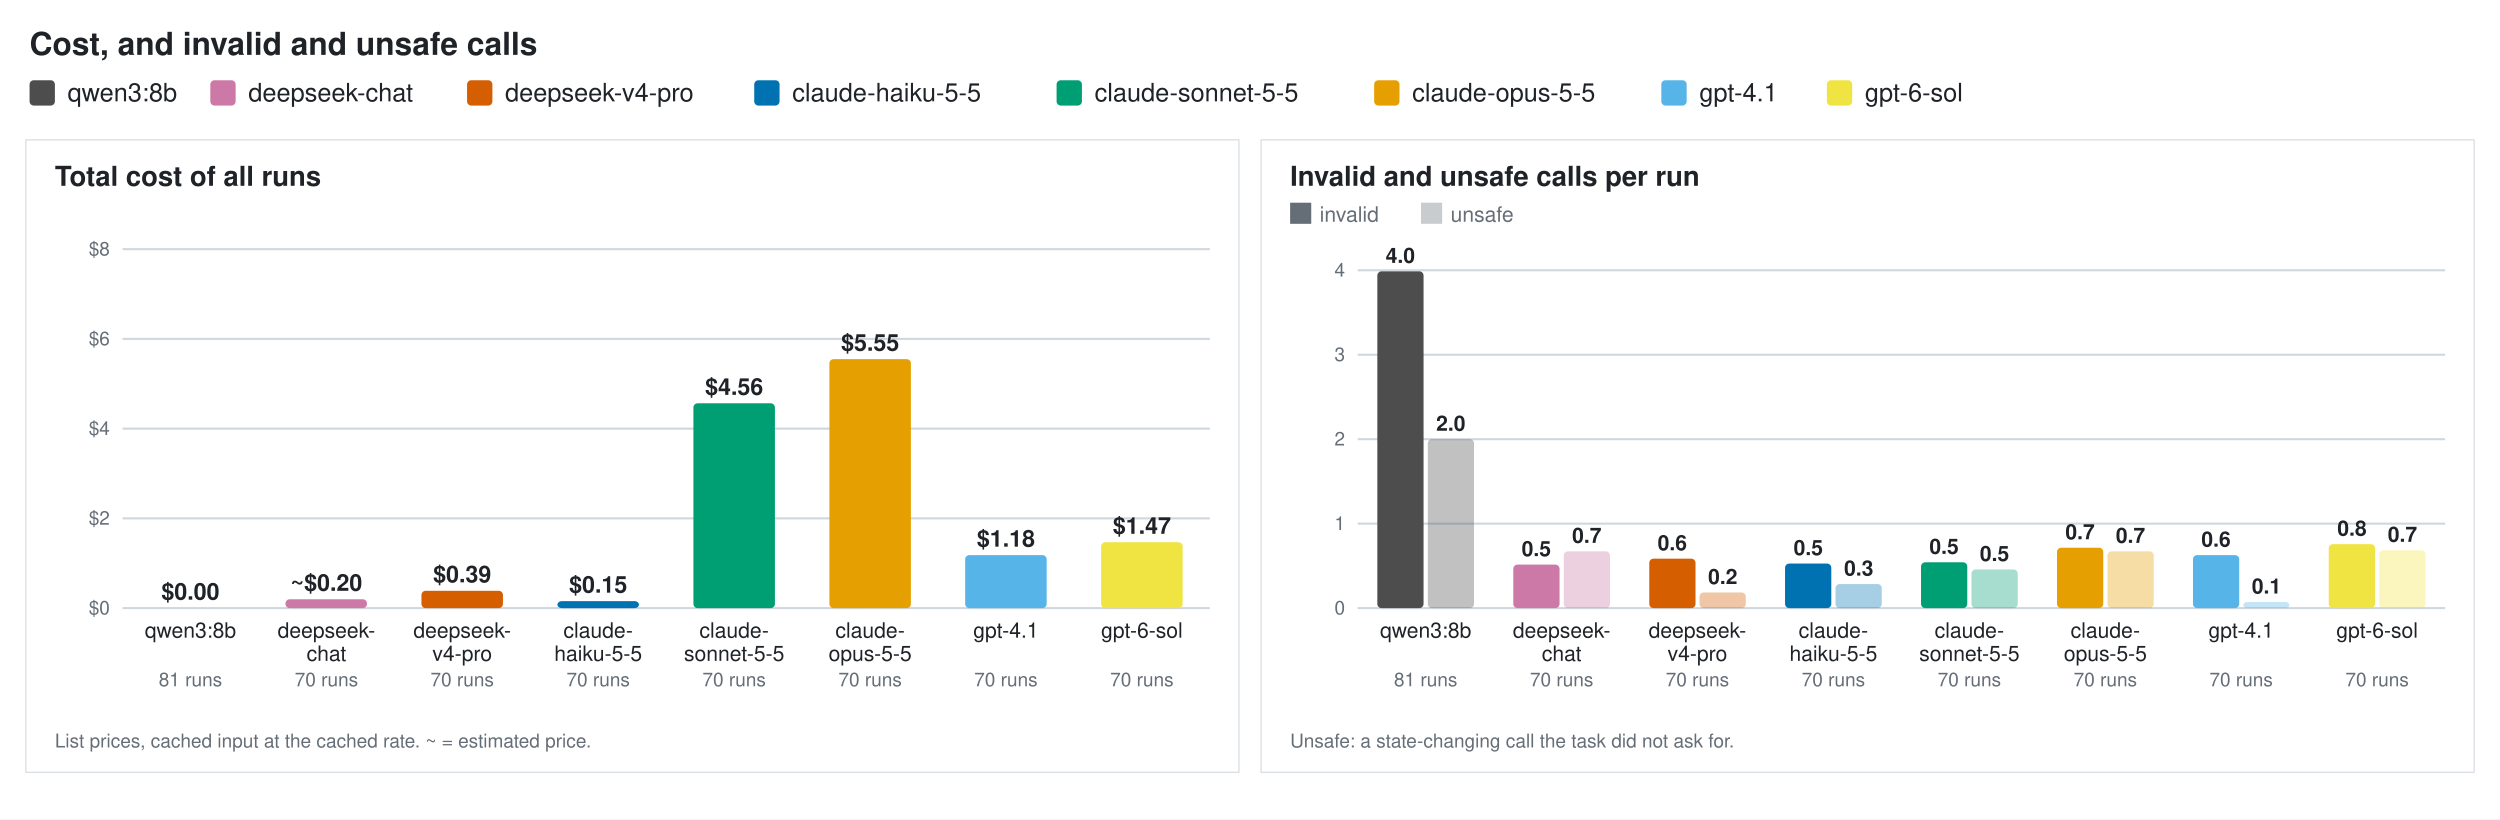
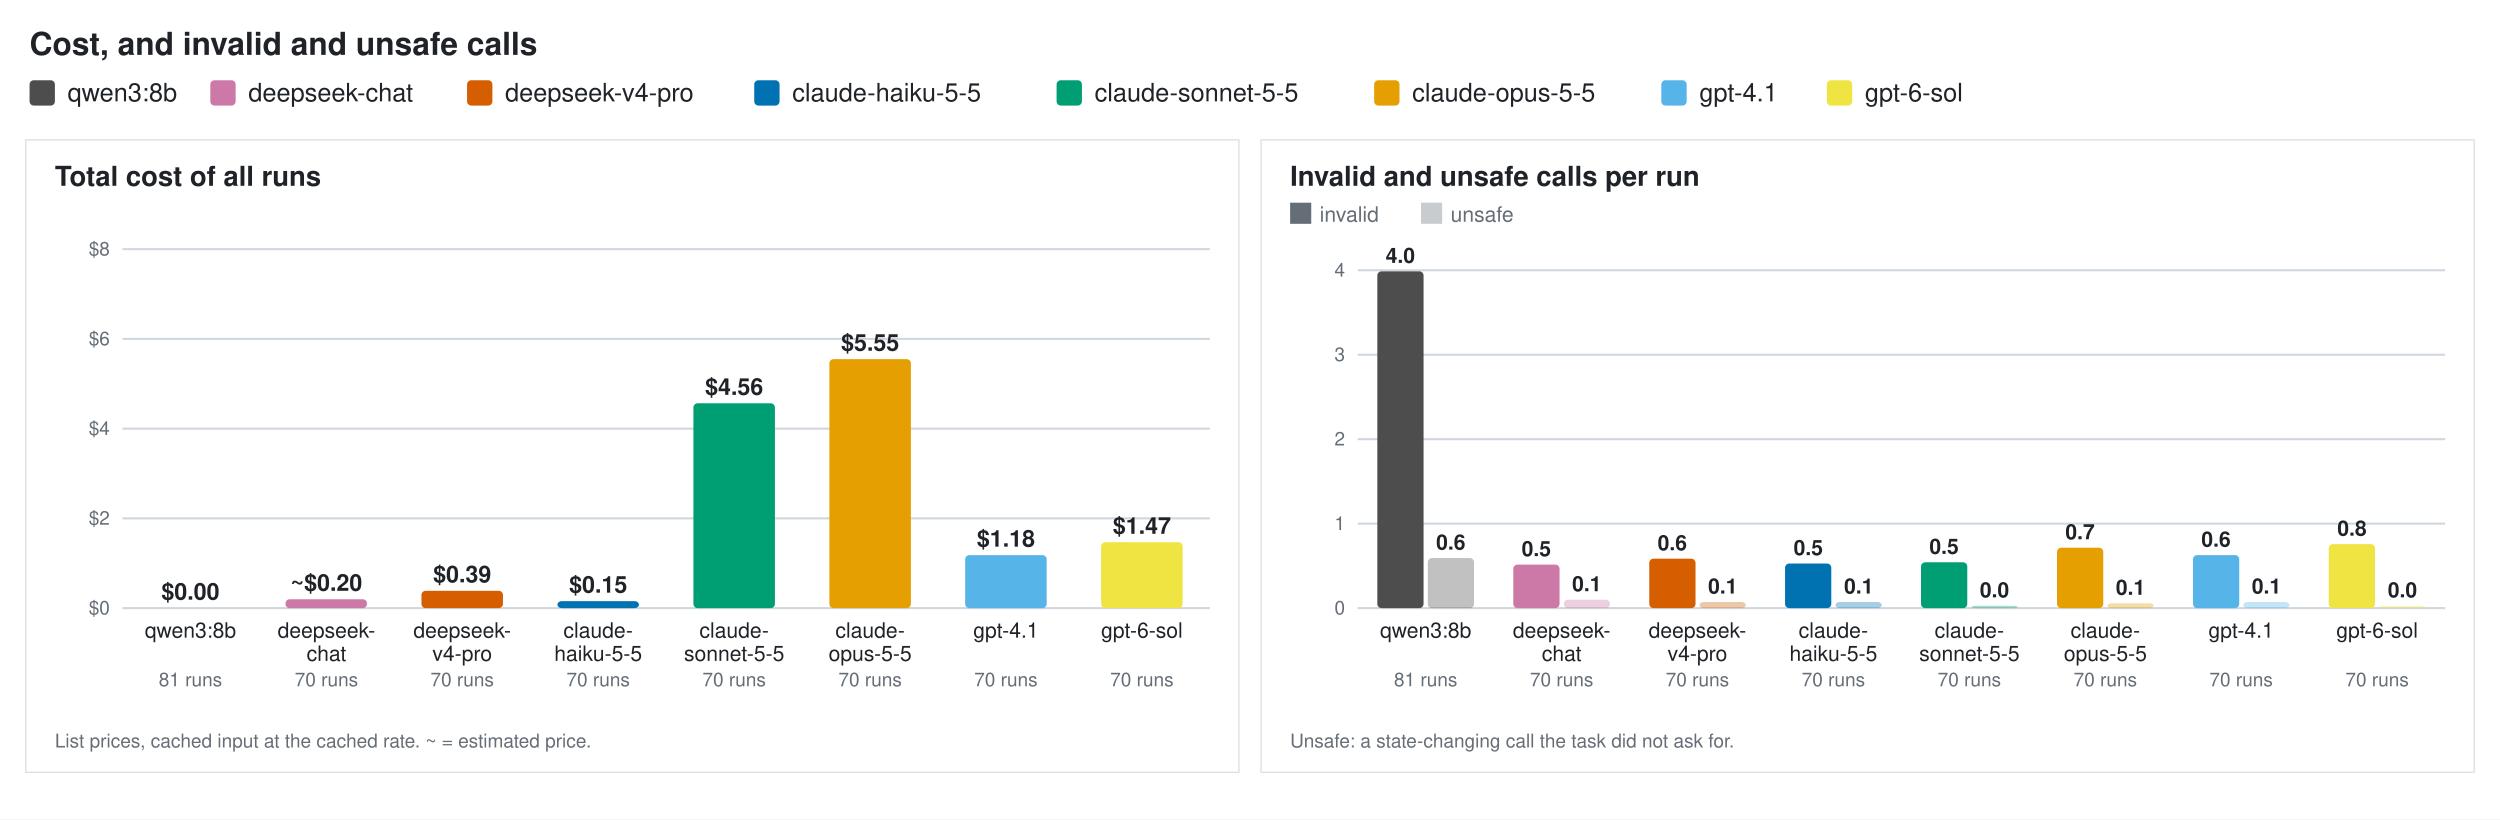
<svg xmlns="http://www.w3.org/2000/svg" width="1184" height="388" viewBox="0 0 1184 388" role="img" aria-label="Total cost, and invalid and unsafe calls per run">
  <rect width="1184" height="388" fill="#ffffff" />
  <text x="14.0" y="26.0" font-size="15" fill="#1f2328" text-anchor="start" font-weight="bold" font-family="-apple-system, 'Segoe UI', Helvetica, Arial, sans-serif">Cost, and invalid and unsafe calls</text>
  <rect x="14.0" y="38" width="12" height="12" rx="2" fill="#4D4D4D" />
  <text x="32.0" y="48.0" font-size="12" fill="#1f2328" text-anchor="start" font-weight="normal" font-family="-apple-system, 'Segoe UI', Helvetica, Arial, sans-serif">qwen3:8b</text>
  <rect x="99.6" y="38" width="12" height="12" rx="2" fill="#CC79A7" />
  <text x="117.6" y="48.0" font-size="12" fill="#1f2328" text-anchor="start" font-weight="normal" font-family="-apple-system, 'Segoe UI', Helvetica, Arial, sans-serif">deepseek-chat</text>
  <rect x="221.2" y="38" width="12" height="12" rx="2" fill="#D55E00" />
  <text x="239.2" y="48.0" font-size="12" fill="#1f2328" text-anchor="start" font-weight="normal" font-family="-apple-system, 'Segoe UI', Helvetica, Arial, sans-serif">deepseek-v4-pro</text>
  <rect x="357.2" y="38" width="12" height="12" rx="2" fill="#0072B2" />
  <text x="375.2" y="48.0" font-size="12" fill="#1f2328" text-anchor="start" font-weight="normal" font-family="-apple-system, 'Segoe UI', Helvetica, Arial, sans-serif">claude-haiku-5-5</text>
  <rect x="500.4" y="38" width="12" height="12" rx="2" fill="#009E73" />
  <text x="518.4" y="48.0" font-size="12" fill="#1f2328" text-anchor="start" font-weight="normal" font-family="-apple-system, 'Segoe UI', Helvetica, Arial, sans-serif">claude-sonnet-5-5</text>
  <rect x="650.8" y="38" width="12" height="12" rx="2" fill="#E69F00" />
  <text x="668.8" y="48.0" font-size="12" fill="#1f2328" text-anchor="start" font-weight="normal" font-family="-apple-system, 'Segoe UI', Helvetica, Arial, sans-serif">claude-opus-5-5</text>
  <rect x="786.8" y="38" width="12" height="12" rx="2" fill="#56B4E9" />
  <text x="804.8" y="48.0" font-size="12" fill="#1f2328" text-anchor="start" font-weight="normal" font-family="-apple-system, 'Segoe UI', Helvetica, Arial, sans-serif">gpt-4.1</text>
  <rect x="865.2" y="38" width="12" height="12" rx="2" fill="#F0E442" />
  <text x="883.2" y="48.0" font-size="12" fill="#1f2328" text-anchor="start" font-weight="normal" font-family="-apple-system, 'Segoe UI', Helvetica, Arial, sans-serif">gpt-6-sol</text>
  <svg x="12" y="66" width="575" height="300" viewBox="0 0 575 300">
    <rect width="575" height="300" fill="#ffffff" stroke="#d0d7de" />
    <text x="14.0" y="22.0" font-size="13" fill="#1f2328" text-anchor="start" font-weight="bold" font-family="-apple-system, 'Segoe UI', Helvetica, Arial, sans-serif">Total cost of all runs</text>
    <line x1="46" y1="222.0" x2="561" y2="222.0" stroke="#d0d7de" stroke-width="1" />
    <text x="40.0" y="225.0" font-size="9" fill="#656d76" text-anchor="end" font-weight="normal" font-family="-apple-system, 'Segoe UI', Helvetica, Arial, sans-serif">$0</text>
    <line x1="46" y1="179.5" x2="561" y2="179.5" stroke="#d0d7de" stroke-width="1" />
    <text x="40.0" y="182.5" font-size="9" fill="#656d76" text-anchor="end" font-weight="normal" font-family="-apple-system, 'Segoe UI', Helvetica, Arial, sans-serif">$2</text>
    <line x1="46" y1="137.0" x2="561" y2="137.0" stroke="#d0d7de" stroke-width="1" />
    <text x="40.0" y="140.0" font-size="9" fill="#656d76" text-anchor="end" font-weight="normal" font-family="-apple-system, 'Segoe UI', Helvetica, Arial, sans-serif">$4</text>
    <line x1="46" y1="94.5" x2="561" y2="94.5" stroke="#d0d7de" stroke-width="1" />
    <text x="40.0" y="97.5" font-size="9" fill="#656d76" text-anchor="end" font-weight="normal" font-family="-apple-system, 'Segoe UI', Helvetica, Arial, sans-serif">$6</text>
    <line x1="46" y1="52.0" x2="561" y2="52.0" stroke="#d0d7de" stroke-width="1" />
    <text x="40.0" y="55.0" font-size="9" fill="#656d76" text-anchor="end" font-weight="normal" font-family="-apple-system, 'Segoe UI', Helvetica, Arial, sans-serif">$8</text>
    <text x="78.2" y="236.0" font-size="10" fill="#1f2328" text-anchor="middle" font-weight="normal" font-family="-apple-system, 'Segoe UI', Helvetica, Arial, sans-serif">qwen3:8b</text>
    <text x="142.6" y="236.0" font-size="10" fill="#1f2328" text-anchor="middle" font-weight="normal" font-family="-apple-system, 'Segoe UI', Helvetica, Arial, sans-serif">deepseek-</text>
    <text x="142.6" y="247.0" font-size="10" fill="#1f2328" text-anchor="middle" font-weight="normal" font-family="-apple-system, 'Segoe UI', Helvetica, Arial, sans-serif">chat</text>
    <text x="206.9" y="236.0" font-size="10" fill="#1f2328" text-anchor="middle" font-weight="normal" font-family="-apple-system, 'Segoe UI', Helvetica, Arial, sans-serif">deepseek-</text>
    <text x="206.9" y="247.0" font-size="10" fill="#1f2328" text-anchor="middle" font-weight="normal" font-family="-apple-system, 'Segoe UI', Helvetica, Arial, sans-serif">v4-pro</text>
    <text x="271.3" y="236.0" font-size="10" fill="#1f2328" text-anchor="middle" font-weight="normal" font-family="-apple-system, 'Segoe UI', Helvetica, Arial, sans-serif">claude-</text>
    <text x="271.3" y="247.0" font-size="10" fill="#1f2328" text-anchor="middle" font-weight="normal" font-family="-apple-system, 'Segoe UI', Helvetica, Arial, sans-serif">haiku-5-5</text>
    <text x="335.7" y="236.0" font-size="10" fill="#1f2328" text-anchor="middle" font-weight="normal" font-family="-apple-system, 'Segoe UI', Helvetica, Arial, sans-serif">claude-</text>
    <text x="335.7" y="247.0" font-size="10" fill="#1f2328" text-anchor="middle" font-weight="normal" font-family="-apple-system, 'Segoe UI', Helvetica, Arial, sans-serif">sonnet-5-5</text>
    <text x="400.1" y="236.0" font-size="10" fill="#1f2328" text-anchor="middle" font-weight="normal" font-family="-apple-system, 'Segoe UI', Helvetica, Arial, sans-serif">claude-</text>
    <text x="400.1" y="247.0" font-size="10" fill="#1f2328" text-anchor="middle" font-weight="normal" font-family="-apple-system, 'Segoe UI', Helvetica, Arial, sans-serif">opus-5-5</text>
    <text x="464.4" y="236.0" font-size="10" fill="#1f2328" text-anchor="middle" font-weight="normal" font-family="-apple-system, 'Segoe UI', Helvetica, Arial, sans-serif">gpt-4.1</text>
    <text x="528.8" y="236.0" font-size="10" fill="#1f2328" text-anchor="middle" font-weight="normal" font-family="-apple-system, 'Segoe UI', Helvetica, Arial, sans-serif">gpt-6-sol</text>
    <text x="78.2" y="259.0" font-size="9" fill="#656d76" text-anchor="middle" font-weight="normal" font-family="-apple-system, 'Segoe UI', Helvetica, Arial, sans-serif">81 runs</text>
    <text x="78.2" y="218.0" font-size="11" fill="#1f2328" text-anchor="middle" font-weight="bold" font-family="-apple-system, 'Segoe UI', Helvetica, Arial, sans-serif">$0.00</text>
    <text x="142.6" y="259.0" font-size="9" fill="#656d76" text-anchor="middle" font-weight="normal" font-family="-apple-system, 'Segoe UI', Helvetica, Arial, sans-serif">70 runs</text>
    <rect x="123.2" y="217.8" width="38.6" height="4.2" rx="2" fill="#CC79A7" />
    <text x="142.6" y="213.8" font-size="11" fill="#1f2328" text-anchor="middle" font-weight="bold" font-family="-apple-system, 'Segoe UI', Helvetica, Arial, sans-serif">~$0.20</text>
    <text x="206.9" y="259.0" font-size="9" fill="#656d76" text-anchor="middle" font-weight="normal" font-family="-apple-system, 'Segoe UI', Helvetica, Arial, sans-serif">70 runs</text>
    <rect x="187.6" y="213.8" width="38.6" height="8.2" rx="2" fill="#D55E00" />
    <text x="206.9" y="209.8" font-size="11" fill="#1f2328" text-anchor="middle" font-weight="bold" font-family="-apple-system, 'Segoe UI', Helvetica, Arial, sans-serif">$0.39</text>
    <text x="271.3" y="259.0" font-size="9" fill="#656d76" text-anchor="middle" font-weight="normal" font-family="-apple-system, 'Segoe UI', Helvetica, Arial, sans-serif">70 runs</text>
    <rect x="252.0" y="218.7" width="38.6" height="3.3" rx="2" fill="#0072B2" />
    <text x="271.3" y="214.7" font-size="11" fill="#1f2328" text-anchor="middle" font-weight="bold" font-family="-apple-system, 'Segoe UI', Helvetica, Arial, sans-serif">$0.15</text>
    <text x="335.7" y="259.0" font-size="9" fill="#656d76" text-anchor="middle" font-weight="normal" font-family="-apple-system, 'Segoe UI', Helvetica, Arial, sans-serif">70 runs</text>
    <rect x="316.4" y="125.0" width="38.6" height="97.0" rx="2" fill="#009E73" />
    <text x="335.7" y="121.0" font-size="11" fill="#1f2328" text-anchor="middle" font-weight="bold" font-family="-apple-system, 'Segoe UI', Helvetica, Arial, sans-serif">$4.56</text>
    <text x="400.1" y="259.0" font-size="9" fill="#656d76" text-anchor="middle" font-weight="normal" font-family="-apple-system, 'Segoe UI', Helvetica, Arial, sans-serif">70 runs</text>
    <rect x="380.8" y="104.1" width="38.6" height="117.9" rx="2" fill="#E69F00" />
    <text x="400.1" y="100.1" font-size="11" fill="#1f2328" text-anchor="middle" font-weight="bold" font-family="-apple-system, 'Segoe UI', Helvetica, Arial, sans-serif">$5.55</text>
    <text x="464.4" y="259.0" font-size="9" fill="#656d76" text-anchor="middle" font-weight="normal" font-family="-apple-system, 'Segoe UI', Helvetica, Arial, sans-serif">70 runs</text>
    <rect x="445.1" y="196.9" width="38.6" height="25.1" rx="2" fill="#56B4E9" />
    <text x="464.4" y="192.9" font-size="11" fill="#1f2328" text-anchor="middle" font-weight="bold" font-family="-apple-system, 'Segoe UI', Helvetica, Arial, sans-serif">$1.18</text>
    <text x="528.8" y="259.0" font-size="9" fill="#656d76" text-anchor="middle" font-weight="normal" font-family="-apple-system, 'Segoe UI', Helvetica, Arial, sans-serif">70 runs</text>
    <rect x="509.5" y="190.8" width="38.6" height="31.2" rx="2" fill="#F0E442" />
    <text x="528.8" y="186.8" font-size="11" fill="#1f2328" text-anchor="middle" font-weight="bold" font-family="-apple-system, 'Segoe UI', Helvetica, Arial, sans-serif">$1.47</text>
    <text x="14.0" y="288.0" font-size="9" fill="#656d76" text-anchor="start" font-weight="normal" font-family="-apple-system, 'Segoe UI', Helvetica, Arial, sans-serif">List prices, cached input at the cached rate. ~ = estimated price.</text>
  </svg>
  <svg x="597" y="66" width="575" height="300" viewBox="0 0 575 300">
    <rect width="575" height="300" fill="#ffffff" stroke="#d0d7de" />
    <text x="14.0" y="22.0" font-size="13" fill="#1f2328" text-anchor="start" font-weight="bold" font-family="-apple-system, 'Segoe UI', Helvetica, Arial, sans-serif">Invalid and unsafe calls per run</text>
    <rect x="14" y="30" width="10" height="10" fill="#656d76" />
    <text x="28.0" y="39.0" font-size="10" fill="#656d76" text-anchor="start" font-weight="normal" font-family="-apple-system, 'Segoe UI', Helvetica, Arial, sans-serif">invalid</text>
    <rect x="76" y="30" width="10" height="10" fill="#656d76" fill-opacity="0.35" />
    <text x="90.0" y="39.0" font-size="10" fill="#656d76" text-anchor="start" font-weight="normal" font-family="-apple-system, 'Segoe UI', Helvetica, Arial, sans-serif">unsafe</text>
    <line x1="46" y1="222.0" x2="561" y2="222.0" stroke="#d0d7de" stroke-width="1" />
    <text x="40.0" y="225.0" font-size="9" fill="#656d76" text-anchor="end" font-weight="normal" font-family="-apple-system, 'Segoe UI', Helvetica, Arial, sans-serif">0</text>
    <line x1="46" y1="182.0" x2="561" y2="182.0" stroke="#d0d7de" stroke-width="1" />
    <text x="40.0" y="185.0" font-size="9" fill="#656d76" text-anchor="end" font-weight="normal" font-family="-apple-system, 'Segoe UI', Helvetica, Arial, sans-serif">1</text>
    <line x1="46" y1="142.0" x2="561" y2="142.0" stroke="#d0d7de" stroke-width="1" />
    <text x="40.0" y="145.0" font-size="9" fill="#656d76" text-anchor="end" font-weight="normal" font-family="-apple-system, 'Segoe UI', Helvetica, Arial, sans-serif">2</text>
    <line x1="46" y1="102.0" x2="561" y2="102.0" stroke="#d0d7de" stroke-width="1" />
    <text x="40.0" y="105.0" font-size="9" fill="#656d76" text-anchor="end" font-weight="normal" font-family="-apple-system, 'Segoe UI', Helvetica, Arial, sans-serif">3</text>
    <line x1="46" y1="62.0" x2="561" y2="62.0" stroke="#d0d7de" stroke-width="1" />
    <text x="40.0" y="65.0" font-size="9" fill="#656d76" text-anchor="end" font-weight="normal" font-family="-apple-system, 'Segoe UI', Helvetica, Arial, sans-serif">4</text>
    <text x="78.2" y="236.0" font-size="10" fill="#1f2328" text-anchor="middle" font-weight="normal" font-family="-apple-system, 'Segoe UI', Helvetica, Arial, sans-serif">qwen3:8b</text>
    <text x="142.6" y="236.0" font-size="10" fill="#1f2328" text-anchor="middle" font-weight="normal" font-family="-apple-system, 'Segoe UI', Helvetica, Arial, sans-serif">deepseek-</text>
    <text x="142.6" y="247.0" font-size="10" fill="#1f2328" text-anchor="middle" font-weight="normal" font-family="-apple-system, 'Segoe UI', Helvetica, Arial, sans-serif">chat</text>
    <text x="206.9" y="236.0" font-size="10" fill="#1f2328" text-anchor="middle" font-weight="normal" font-family="-apple-system, 'Segoe UI', Helvetica, Arial, sans-serif">deepseek-</text>
    <text x="206.9" y="247.0" font-size="10" fill="#1f2328" text-anchor="middle" font-weight="normal" font-family="-apple-system, 'Segoe UI', Helvetica, Arial, sans-serif">v4-pro</text>
    <text x="271.3" y="236.0" font-size="10" fill="#1f2328" text-anchor="middle" font-weight="normal" font-family="-apple-system, 'Segoe UI', Helvetica, Arial, sans-serif">claude-</text>
    <text x="271.3" y="247.0" font-size="10" fill="#1f2328" text-anchor="middle" font-weight="normal" font-family="-apple-system, 'Segoe UI', Helvetica, Arial, sans-serif">haiku-5-5</text>
    <text x="335.7" y="236.0" font-size="10" fill="#1f2328" text-anchor="middle" font-weight="normal" font-family="-apple-system, 'Segoe UI', Helvetica, Arial, sans-serif">claude-</text>
    <text x="335.7" y="247.0" font-size="10" fill="#1f2328" text-anchor="middle" font-weight="normal" font-family="-apple-system, 'Segoe UI', Helvetica, Arial, sans-serif">sonnet-5-5</text>
    <text x="400.1" y="236.0" font-size="10" fill="#1f2328" text-anchor="middle" font-weight="normal" font-family="-apple-system, 'Segoe UI', Helvetica, Arial, sans-serif">claude-</text>
    <text x="400.1" y="247.0" font-size="10" fill="#1f2328" text-anchor="middle" font-weight="normal" font-family="-apple-system, 'Segoe UI', Helvetica, Arial, sans-serif">opus-5-5</text>
    <text x="464.4" y="236.0" font-size="10" fill="#1f2328" text-anchor="middle" font-weight="normal" font-family="-apple-system, 'Segoe UI', Helvetica, Arial, sans-serif">gpt-4.1</text>
    <text x="528.8" y="236.0" font-size="10" fill="#1f2328" text-anchor="middle" font-weight="normal" font-family="-apple-system, 'Segoe UI', Helvetica, Arial, sans-serif">gpt-6-sol</text>
    <text x="78.2" y="259.0" font-size="9" fill="#656d76" text-anchor="middle" font-weight="normal" font-family="-apple-system, 'Segoe UI', Helvetica, Arial, sans-serif">81 runs</text>
    <rect x="55.3" y="62.5" width="21.9" height="159.5" rx="2" fill="#4D4D4D" fill-opacity="1" />
    <text x="66.2" y="58.5" font-size="10" fill="#1f2328" text-anchor="middle" font-weight="bold" font-family="-apple-system, 'Segoe UI', Helvetica, Arial, sans-serif">4.0</text>
-     <rect x="79.2" y="142.0" width="21.9" height="80.0" rx="2" fill="#4D4D4D" fill-opacity="0.35" />
-     <text x="90.1" y="138.0" font-size="10" fill="#1f2328" text-anchor="middle" font-weight="bold" font-family="-apple-system, 'Segoe UI', Helvetica, Arial, sans-serif">2.0</text>
+     <rect x="79.2" y="198.3" width="21.9" height="23.7" rx="2" fill="#4D4D4D" fill-opacity="0.35" />
+     <text x="90.1" y="194.3" font-size="10" fill="#1f2328" text-anchor="middle" font-weight="bold" font-family="-apple-system, 'Segoe UI', Helvetica, Arial, sans-serif">0.6</text>
    <text x="142.6" y="259.0" font-size="9" fill="#656d76" text-anchor="middle" font-weight="normal" font-family="-apple-system, 'Segoe UI', Helvetica, Arial, sans-serif">70 runs</text>
    <rect x="119.7" y="201.4" width="21.9" height="20.6" rx="2" fill="#CC79A7" fill-opacity="1" />
    <text x="130.6" y="197.4" font-size="10" fill="#1f2328" text-anchor="middle" font-weight="bold" font-family="-apple-system, 'Segoe UI', Helvetica, Arial, sans-serif">0.5</text>
-     <rect x="143.6" y="195.1" width="21.9" height="26.9" rx="2" fill="#CC79A7" fill-opacity="0.35" />
-     <text x="154.5" y="191.1" font-size="10" fill="#1f2328" text-anchor="middle" font-weight="bold" font-family="-apple-system, 'Segoe UI', Helvetica, Arial, sans-serif">0.7</text>
+     <rect x="143.6" y="218.0" width="21.9" height="4.0" rx="2" fill="#CC79A7" fill-opacity="0.35" />
+     <text x="154.5" y="214.0" font-size="10" fill="#1f2328" text-anchor="middle" font-weight="bold" font-family="-apple-system, 'Segoe UI', Helvetica, Arial, sans-serif">0.1</text>
    <text x="206.9" y="259.0" font-size="9" fill="#656d76" text-anchor="middle" font-weight="normal" font-family="-apple-system, 'Segoe UI', Helvetica, Arial, sans-serif">70 runs</text>
    <rect x="184.1" y="198.6" width="21.9" height="23.4" rx="2" fill="#D55E00" fill-opacity="1" />
    <text x="195.0" y="194.6" font-size="10" fill="#1f2328" text-anchor="middle" font-weight="bold" font-family="-apple-system, 'Segoe UI', Helvetica, Arial, sans-serif">0.6</text>
-     <rect x="207.9" y="214.6" width="21.9" height="7.4" rx="2" fill="#D55E00" fill-opacity="0.35" />
-     <text x="218.9" y="210.6" font-size="10" fill="#1f2328" text-anchor="middle" font-weight="bold" font-family="-apple-system, 'Segoe UI', Helvetica, Arial, sans-serif">0.2</text>
+     <rect x="207.9" y="219.1" width="21.9" height="2.9" rx="2" fill="#D55E00" fill-opacity="0.35" />
+     <text x="218.9" y="215.1" font-size="10" fill="#1f2328" text-anchor="middle" font-weight="bold" font-family="-apple-system, 'Segoe UI', Helvetica, Arial, sans-serif">0.1</text>
    <text x="271.3" y="259.0" font-size="9" fill="#656d76" text-anchor="middle" font-weight="normal" font-family="-apple-system, 'Segoe UI', Helvetica, Arial, sans-serif">70 runs</text>
    <rect x="248.4" y="200.9" width="21.9" height="21.1" rx="2" fill="#0072B2" fill-opacity="1" />
    <text x="259.4" y="196.9" font-size="10" fill="#1f2328" text-anchor="middle" font-weight="bold" font-family="-apple-system, 'Segoe UI', Helvetica, Arial, sans-serif">0.5</text>
-     <rect x="272.3" y="210.6" width="21.9" height="11.4" rx="2" fill="#0072B2" fill-opacity="0.35" />
-     <text x="283.3" y="206.6" font-size="10" fill="#1f2328" text-anchor="middle" font-weight="bold" font-family="-apple-system, 'Segoe UI', Helvetica, Arial, sans-serif">0.3</text>
+     <rect x="272.3" y="219.1" width="21.9" height="2.9" rx="2" fill="#0072B2" fill-opacity="0.35" />
+     <text x="283.3" y="215.1" font-size="10" fill="#1f2328" text-anchor="middle" font-weight="bold" font-family="-apple-system, 'Segoe UI', Helvetica, Arial, sans-serif">0.1</text>
    <text x="335.7" y="259.0" font-size="9" fill="#656d76" text-anchor="middle" font-weight="normal" font-family="-apple-system, 'Segoe UI', Helvetica, Arial, sans-serif">70 runs</text>
    <rect x="312.8" y="200.3" width="21.9" height="21.7" rx="2" fill="#009E73" fill-opacity="1" />
    <text x="323.7" y="196.3" font-size="10" fill="#1f2328" text-anchor="middle" font-weight="bold" font-family="-apple-system, 'Segoe UI', Helvetica, Arial, sans-serif">0.5</text>
-     <rect x="336.7" y="203.7" width="21.9" height="18.3" rx="2" fill="#009E73" fill-opacity="0.35" />
-     <text x="347.6" y="199.7" font-size="10" fill="#1f2328" text-anchor="middle" font-weight="bold" font-family="-apple-system, 'Segoe UI', Helvetica, Arial, sans-serif">0.5</text>
+     <rect x="336.7" y="220.9" width="21.9" height="1.1" rx="2" fill="#009E73" fill-opacity="0.35" />
+     <text x="347.6" y="216.9" font-size="10" fill="#1f2328" text-anchor="middle" font-weight="bold" font-family="-apple-system, 'Segoe UI', Helvetica, Arial, sans-serif">0.0</text>
    <text x="400.1" y="259.0" font-size="9" fill="#656d76" text-anchor="middle" font-weight="normal" font-family="-apple-system, 'Segoe UI', Helvetica, Arial, sans-serif">70 runs</text>
    <rect x="377.2" y="193.4" width="21.9" height="28.6" rx="2" fill="#E69F00" fill-opacity="1" />
    <text x="388.1" y="189.4" font-size="10" fill="#1f2328" text-anchor="middle" font-weight="bold" font-family="-apple-system, 'Segoe UI', Helvetica, Arial, sans-serif">0.7</text>
-     <rect x="401.1" y="195.1" width="21.9" height="26.9" rx="2" fill="#E69F00" fill-opacity="0.35" />
-     <text x="412.0" y="191.1" font-size="10" fill="#1f2328" text-anchor="middle" font-weight="bold" font-family="-apple-system, 'Segoe UI', Helvetica, Arial, sans-serif">0.7</text>
+     <rect x="401.1" y="219.7" width="21.9" height="2.3" rx="2" fill="#E69F00" fill-opacity="0.35" />
+     <text x="412.0" y="215.7" font-size="10" fill="#1f2328" text-anchor="middle" font-weight="bold" font-family="-apple-system, 'Segoe UI', Helvetica, Arial, sans-serif">0.1</text>
    <text x="464.4" y="259.0" font-size="9" fill="#656d76" text-anchor="middle" font-weight="normal" font-family="-apple-system, 'Segoe UI', Helvetica, Arial, sans-serif">70 runs</text>
    <rect x="441.6" y="196.9" width="21.9" height="25.1" rx="2" fill="#56B4E9" fill-opacity="1" />
    <text x="452.5" y="192.9" font-size="10" fill="#1f2328" text-anchor="middle" font-weight="bold" font-family="-apple-system, 'Segoe UI', Helvetica, Arial, sans-serif">0.6</text>
    <rect x="465.4" y="219.1" width="21.9" height="2.9" rx="2" fill="#56B4E9" fill-opacity="0.35" />
    <text x="476.4" y="215.1" font-size="10" fill="#1f2328" text-anchor="middle" font-weight="bold" font-family="-apple-system, 'Segoe UI', Helvetica, Arial, sans-serif">0.1</text>
    <text x="528.8" y="259.0" font-size="9" fill="#656d76" text-anchor="middle" font-weight="normal" font-family="-apple-system, 'Segoe UI', Helvetica, Arial, sans-serif">70 runs</text>
    <rect x="505.9" y="191.7" width="21.9" height="30.3" rx="2" fill="#F0E442" fill-opacity="1" />
    <text x="516.9" y="187.7" font-size="10" fill="#1f2328" text-anchor="middle" font-weight="bold" font-family="-apple-system, 'Segoe UI', Helvetica, Arial, sans-serif">0.8</text>
-     <rect x="529.8" y="194.6" width="21.9" height="27.4" rx="2" fill="#F0E442" fill-opacity="0.35" />
-     <text x="540.8" y="190.6" font-size="10" fill="#1f2328" text-anchor="middle" font-weight="bold" font-family="-apple-system, 'Segoe UI', Helvetica, Arial, sans-serif">0.7</text>
+     <rect x="529.8" y="220.9" width="21.9" height="1.1" rx="2" fill="#F0E442" fill-opacity="0.35" />
+     <text x="540.8" y="216.9" font-size="10" fill="#1f2328" text-anchor="middle" font-weight="bold" font-family="-apple-system, 'Segoe UI', Helvetica, Arial, sans-serif">0.0</text>
    <text x="14.0" y="288.0" font-size="9" fill="#656d76" text-anchor="start" font-weight="normal" font-family="-apple-system, 'Segoe UI', Helvetica, Arial, sans-serif">Unsafe: a state-changing call the task did not ask for.</text>
  </svg>
</svg>
